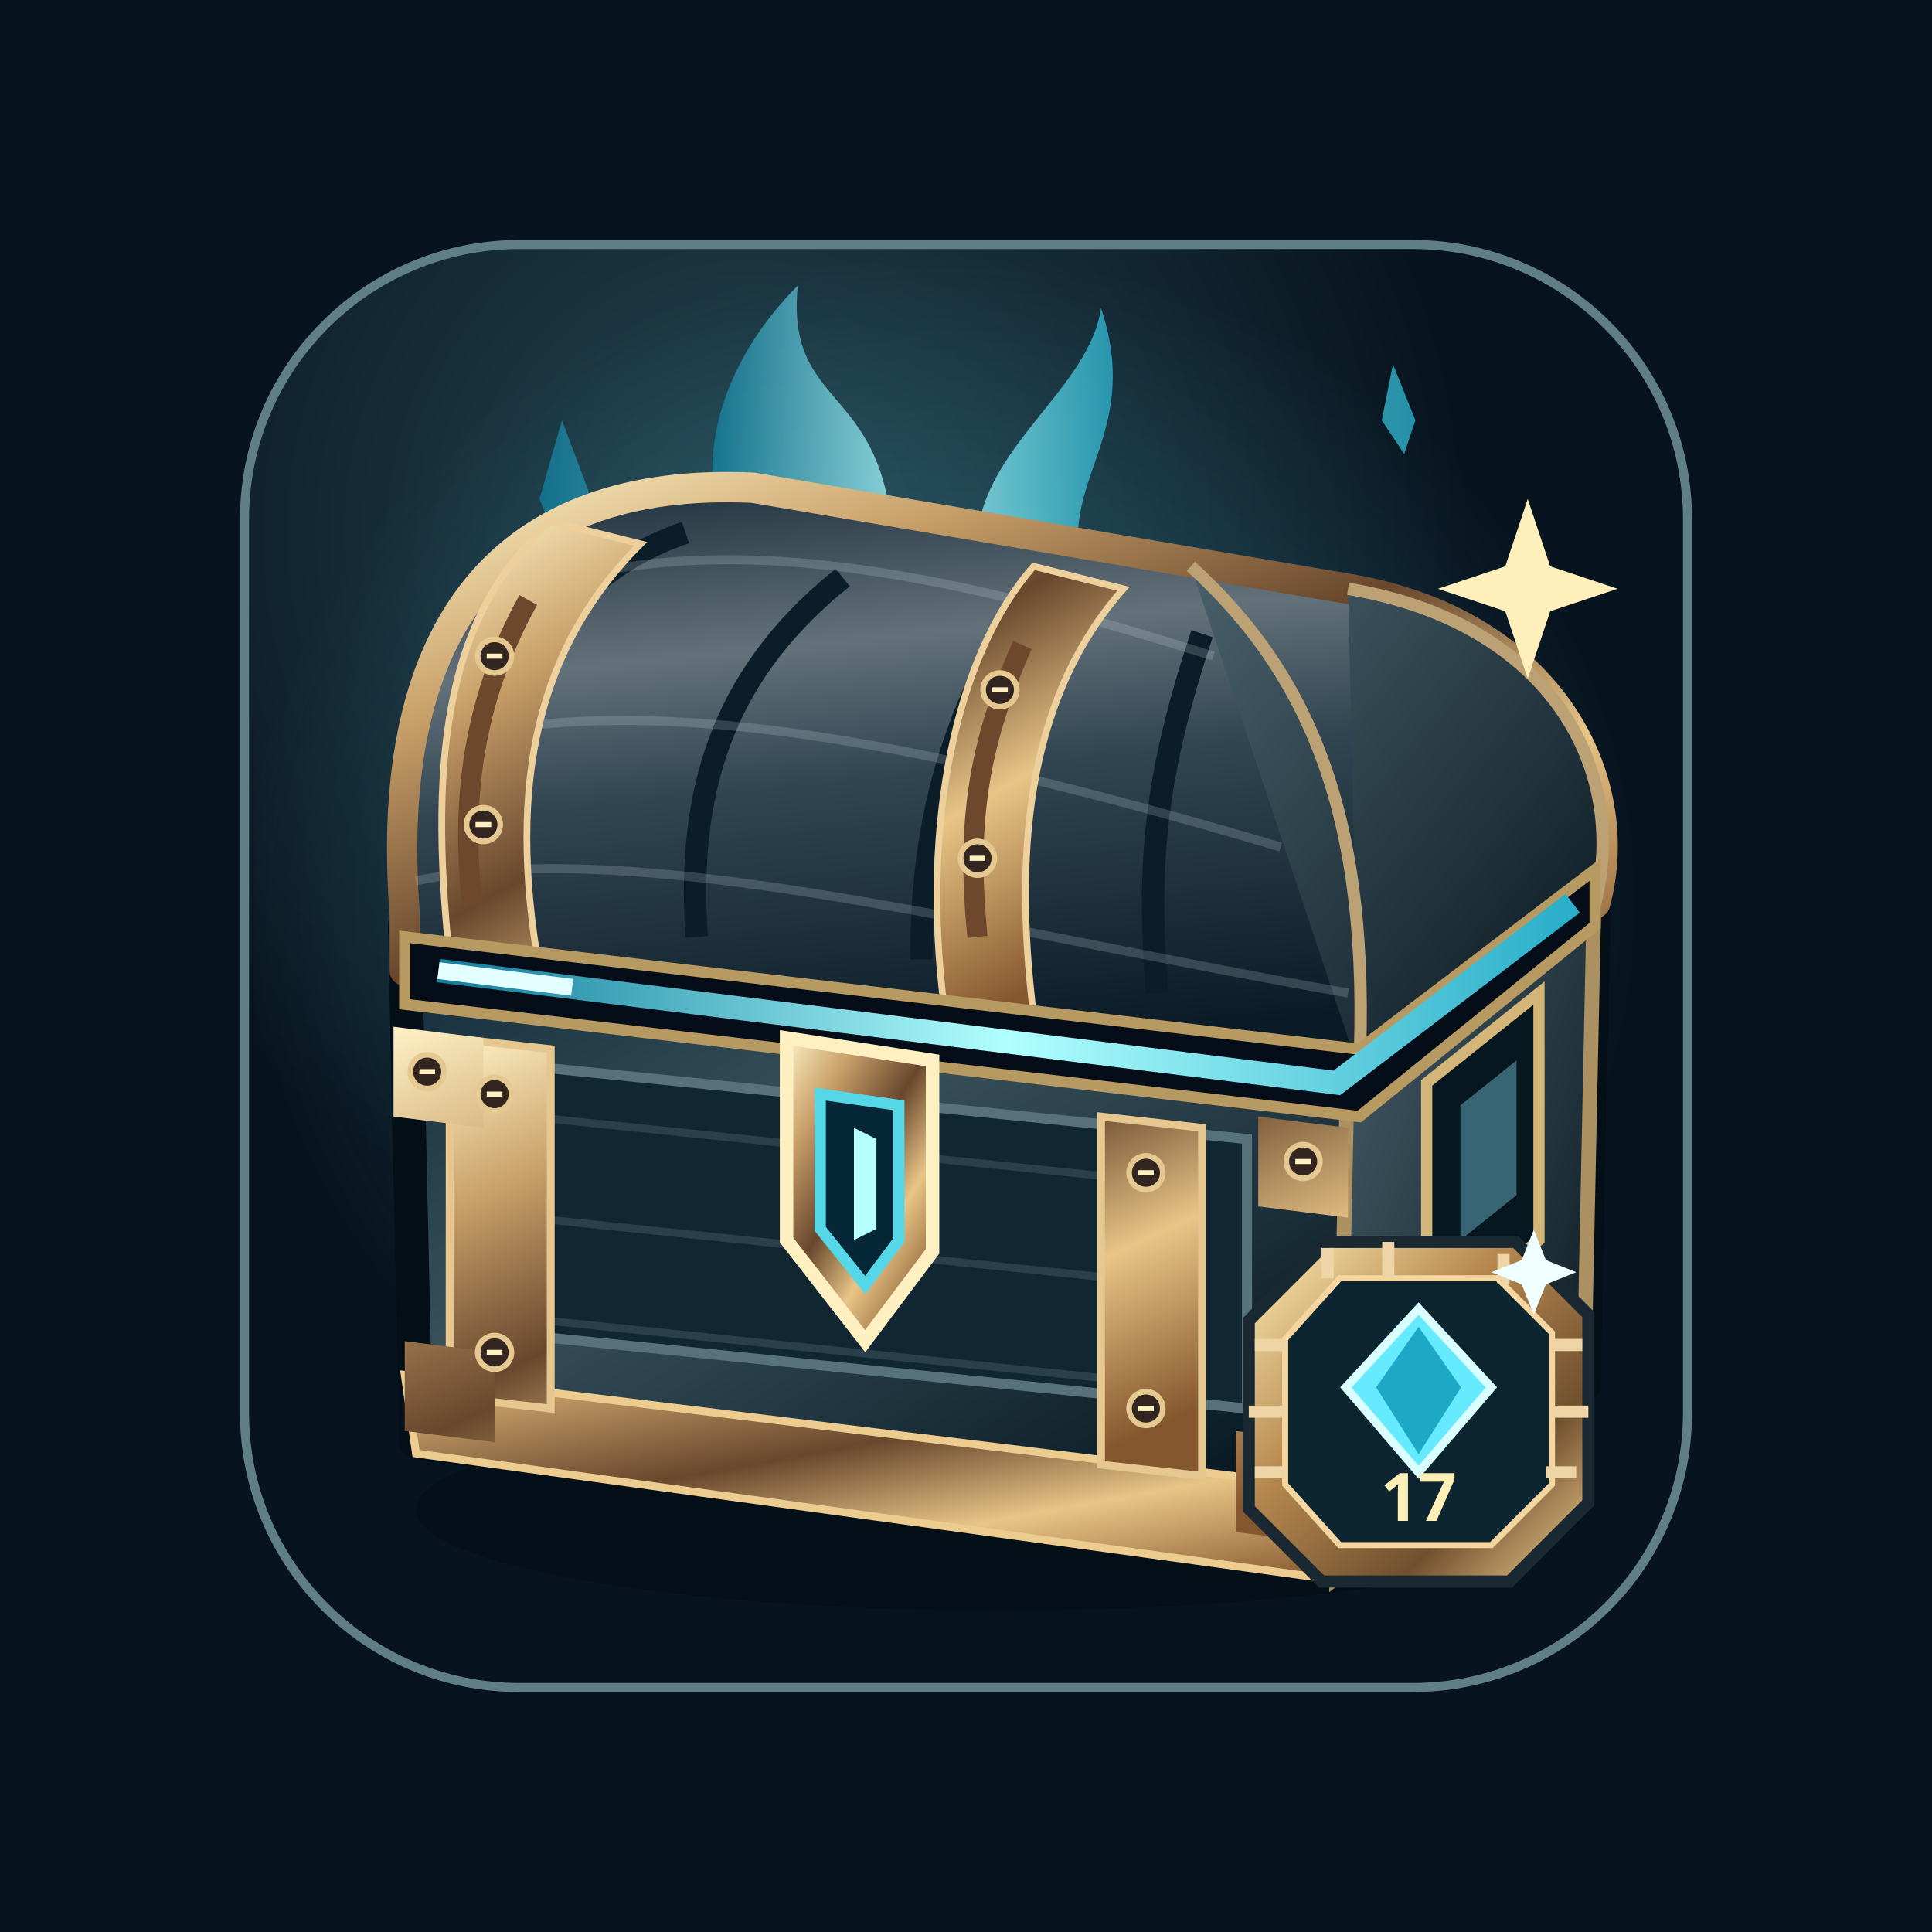
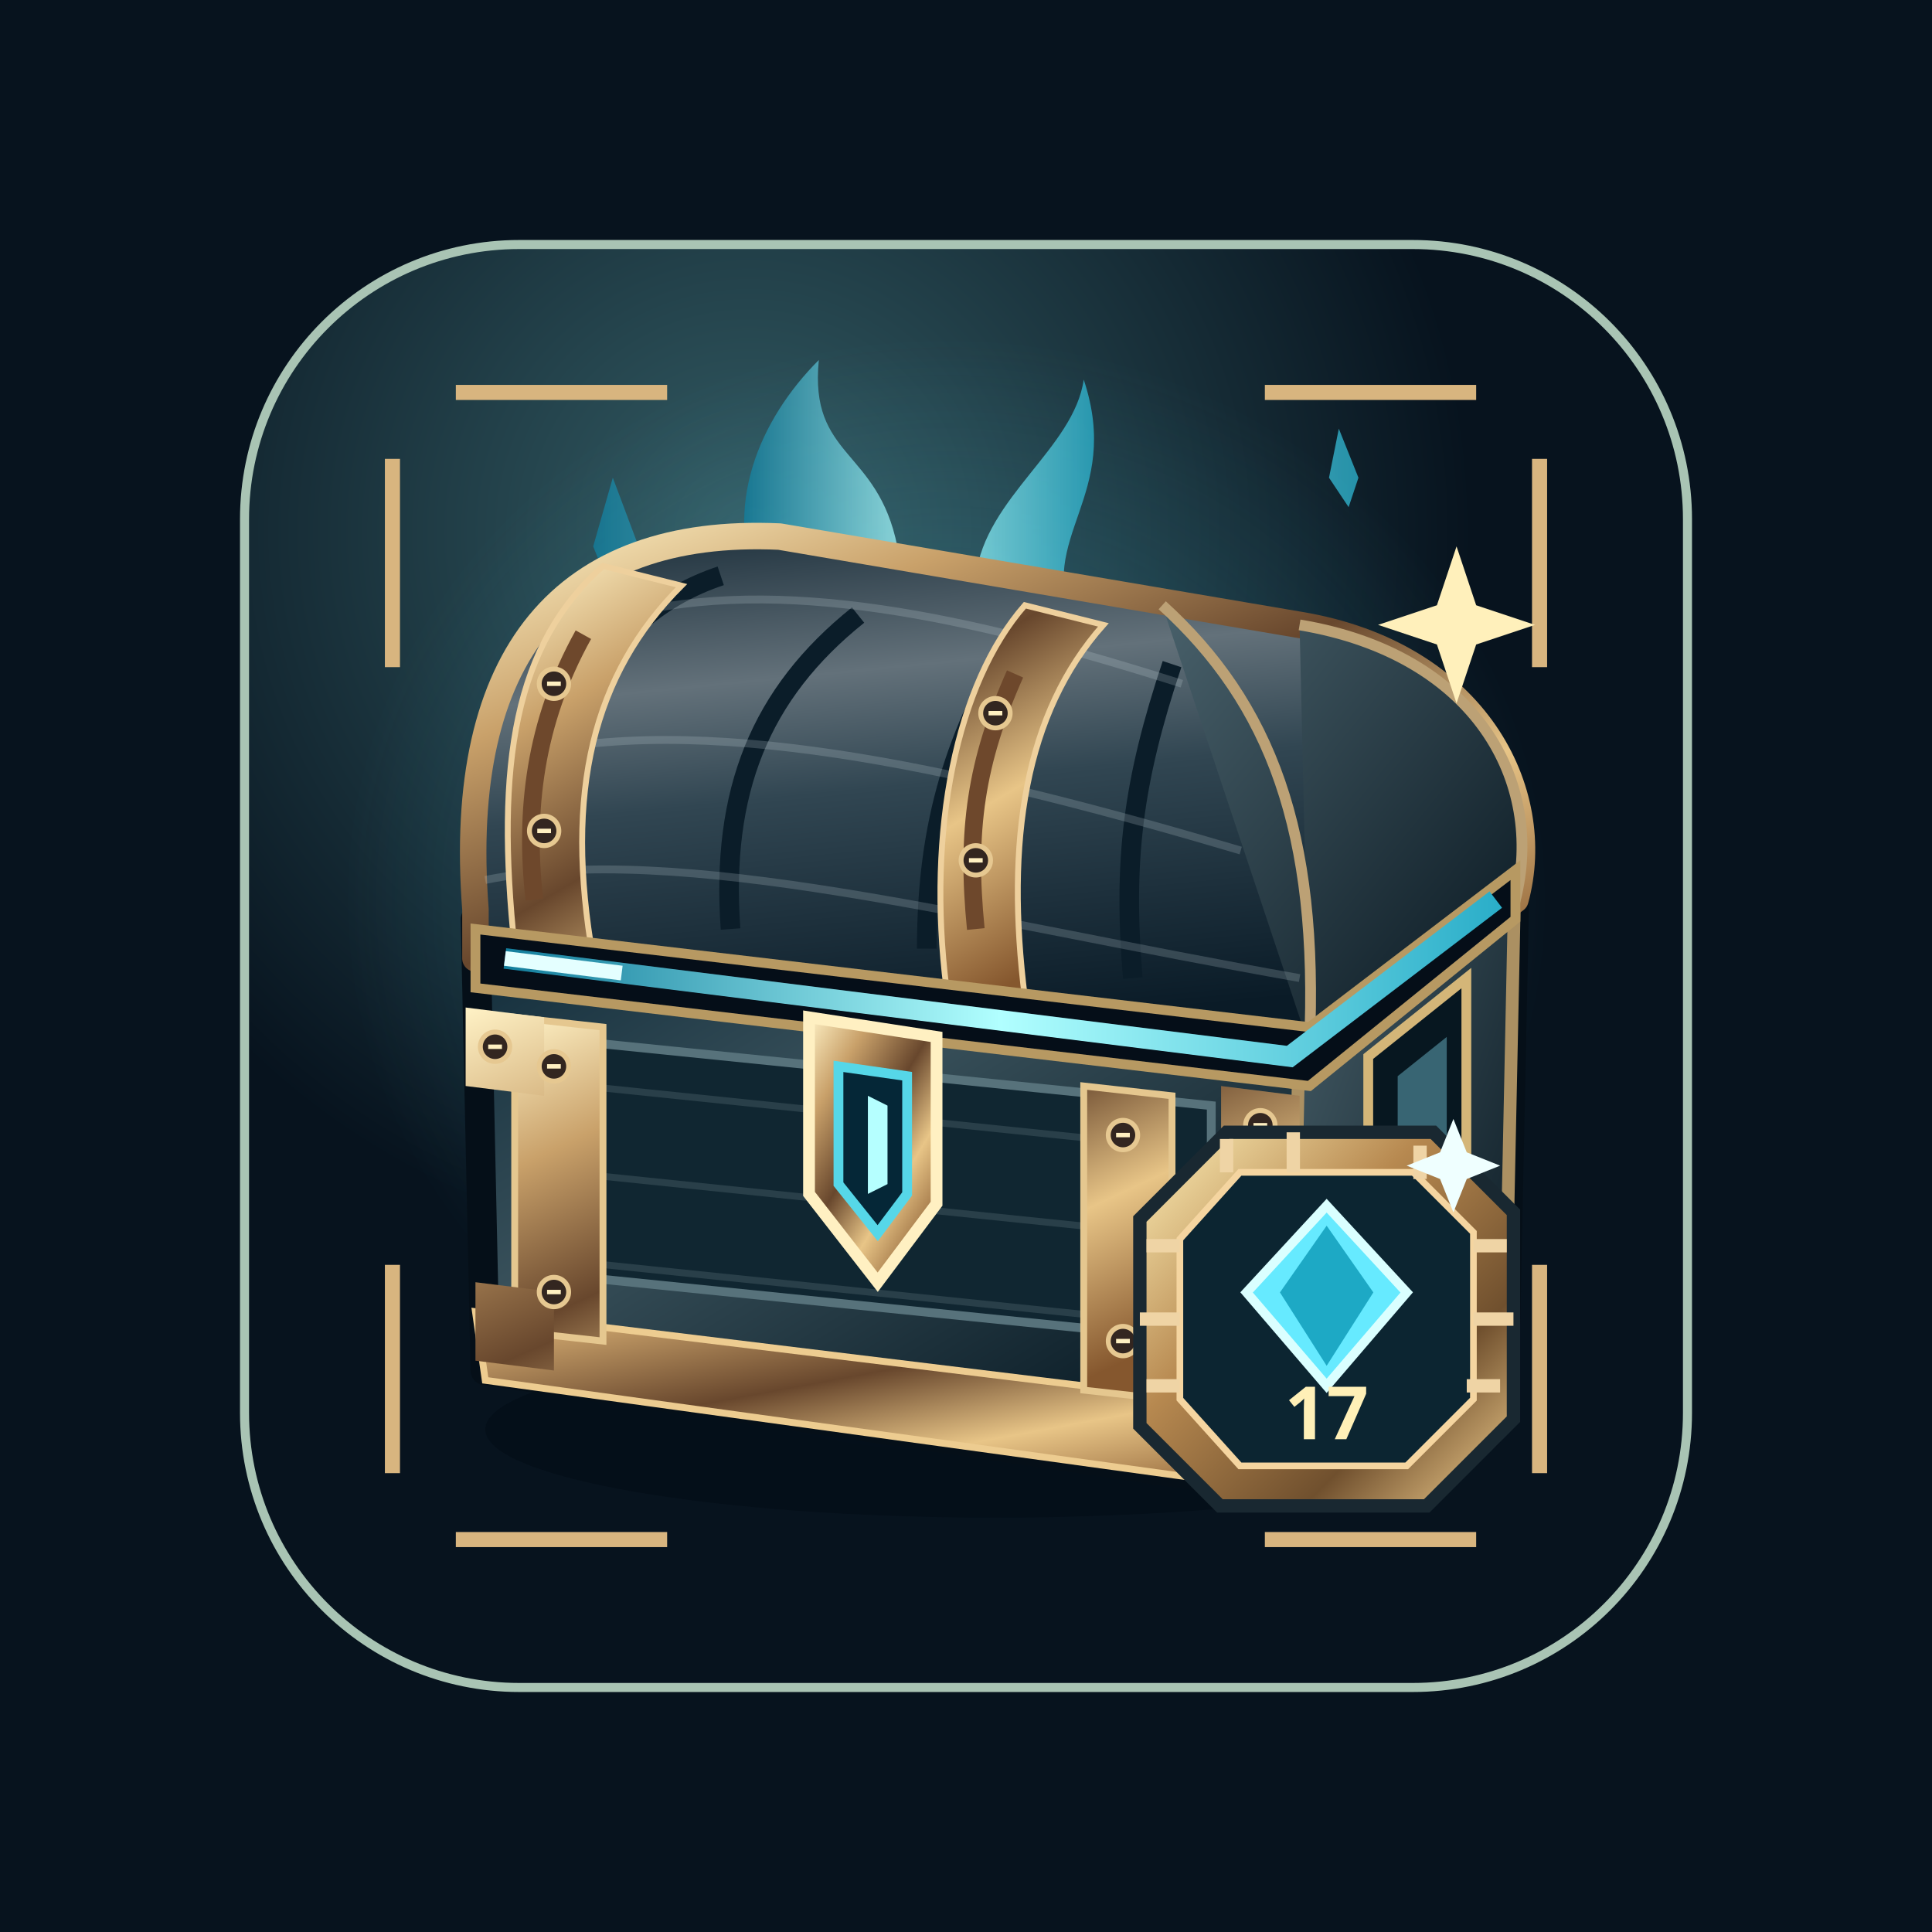
<svg xmlns="http://www.w3.org/2000/svg" viewBox="-64 -64 640 640">
  <rect x="-64" y="-64" width="640" height="640" fill="#07131e" />
  <defs>
    <radialGradient id="app-background" cx=".35" cy=".2">
-       <stop stop-color="#244652" />
+       <stop stop-color="#335c64" />
      <stop offset="1" stop-color="#07131e" />
    </radialGradient>
  </defs>
  <rect width="512" height="512" rx="106" fill="#07131e" />
-   <rect x="17" y="17" width="478" height="478" rx="91" fill="url(#app-background)" stroke="#607e86" stroke-width="3" />
-   <g transform="translate(18 12) scale(3.72)">
+   <rect x="17" y="17" width="478" height="478" rx="91" fill="url(#app-background)" stroke="#a9c4b4" stroke-width="3" />
+   <path d="M87 66h70M66 88v69m359-91h-70m91 22v69M87 446h70M66 424v-69m359 91h-70m91-22v-69" fill="none" stroke="#d8b57f" stroke-width="5" />
+   <g transform="translate(48 39) scale(3.25)">
    <defs>
      <linearGradient id="_R_0_-metal" x1="28" y1="22" x2="84" y2="115" gradientUnits="userSpaceOnUse">
        <stop stop-color="#506975" />
        <stop offset=".27" stop-color="#122d3b" />
        <stop offset=".56" stop-color="#38505a" />
        <stop offset="1" stop-color="#071822" />
      </linearGradient>
      <linearGradient id="_R_0_-gold" x1="0" y1="0" x2=".8" y2="1">
        <stop stop-color="#fff2c6" />
        <stop offset=".24" stop-color="#c9a16a" />
        <stop offset=".5" stop-color="#68472d" />
        <stop offset=".73" stop-color="#e8c587" />
        <stop offset="1" stop-color="#85572e" />
      </linearGradient>
      <linearGradient id="_R_0_-roof" x1="0" y1="0" x2=".2" y2="1">
        <stop stop-color="#182b37" />
        <stop offset=".32" stop-color="#63717a" />
        <stop offset=".54" stop-color="#314652" />
        <stop offset="1" stop-color="#0a1b27" />
      </linearGradient>
      <linearGradient id="_R_0_-side" x1="0" y1="0" x2="1" y2="1">
        <stop stop-color="#49616b" />
        <stop offset="1" stop-color="#07151e" />
      </linearGradient>
      <linearGradient id="_R_0_-energy">
        <stop stop-color="#127d9c" />
        <stop offset=".5" stop-color="#b1ffff" />
        <stop offset="1" stop-color="#2baec9" />
      </linearGradient>
      <radialGradient id="_R_0_-aura">
        <stop stop-color="#57c9de" stop-opacity=".32" />
        <stop offset="1" stop-color="#57c9de" stop-opacity="0" />
      </radialGradient>
    </defs>
    <ellipse cx="62" cy="60" rx="62" ry="58" fill="url(#_R_0_-aura)" />
    <ellipse cx="67" cy="114" rx="52" ry="9" fill="#030d17" opacity=".7" />
    <g class="emblem-spirit" fill="url(#_R_0_-energy)" opacity=".8">
      <path d="M43 29c-4-9 0-18 6-24-1 10 6 9 8 19l-6 12ZM65 27c1-8 10-13 11-20 4 12-5 16-1 25Z" />
      <path d="m26 24 2-7 3 8-3 4Zm75-7 1-5 2 5-1 3Z" />
    </g>
    <g class="emblem-chest">
      <path d="m14 62 85 8 21-15-1 48-23 17-81-12Z" fill="url(#_R_0_-metal)" stroke="#050f18" stroke-width="3" stroke-linejoin="round" />
      <path d="m98 72 22-17-1 48-22 17Z" fill="url(#_R_0_-side)" stroke="#ab9062" stroke-width="1.3" />
      <path d="m20 74 69 7v24l-69-7Z" fill="#102631" stroke="#57727b" stroke-width=".9" />
      <path d="m25 79 58 6m-58 3 58 6m-58 3 58 6" stroke="#d3e6e8" stroke-opacity=".13" stroke-width=".7" />
      <path d="m14 102 82 10 22-16v7l-23 17-80-11Z" fill="url(#_R_0_-gold)" stroke="#edcc90" stroke-width=".7" />
      <path d="M14 61C12 35 23 22 45 23l53 9c18 3 25 17 22 28l-21 16-85-10Z" fill="url(#_R_0_-roof)" stroke="url(#_R_0_-gold)" stroke-width="2.7" stroke-linejoin="round" />
      <path d="M99 75c1-22-4-35-15-45m15 45 21-15c3-12-4-25-22-28" fill="url(#_R_0_-side)" stroke="#bca175" stroke-width="1.1" />
      <path d="M22 60c-2-17 5-29 17-33m1 36c-1-14 3-24 13-32m7 34c0-13 3-22 9-32m12 35c-1-12 0-20 4-32" fill="none" stroke="#0b1d29" stroke-width="2" />
      <path d="M15 58c20-4 49 4 83 10m-78-23c19-4 45 2 72 10M29 31c16-4 35 0 57 7" fill="none" stroke="#cfdee4" stroke-opacity=".2" stroke-width=".8" />
      <path d="M27 26c-9 8-11 20-9 39l8 1c-3-17 0-29 9-38Zm43 4c-7 8-10 23-8 39l8 1c-2-16 0-29 8-38Z" fill="url(#_R_0_-gold)" stroke="#eed09d" stroke-width=".6" />
      <path d="M25 33c-5 9-6 18-5 27m49-23c-4 9-5 16-4 26" fill="none" stroke="#6e482c" stroke-width="1.8" />
      <path d="m14 63 85 10 21-16v5l-21 17-85-10Z" fill="#050e18" stroke="#b79962" stroke-width="1" />
      <path class="emblem-energy" d="m17 66 80 10 21-16" fill="none" stroke="url(#_R_0_-energy)" stroke-width="2.1" />
      <path d="m18 72 9 1v32l-9-1Zm58 7 9 1v31l-9-1Z" fill="url(#_R_0_-gold)" stroke="#e5c78f" stroke-width=".7" />
      <path d="m48 72 13 2v17l-6 8-7-9Z" fill="url(#_R_0_-gold)" stroke="#fff0c2" stroke-width="1.2" />
      <path d="m51 77 7 1v12l-3 4-4-5Z" fill="#052737" stroke="#56d7e8" stroke-width="1" />
      <path d="m54 80 2 1v8l-2 1Z" fill="#b5ffff" />
      <path d="m105 76 10-8v22l-10 8Z" fill="#071720" stroke="#d4b678" stroke-width="1" />
      <path d="m108 78 5-4v12l-5 4Z" fill="#386573" />
      <path d="m13 71 8 1v8l-8-1Zm77 8 8 1v8l-8-1ZM14 99l8 1v8l-8-1Zm74 8 8 1v9l-8-1Z" fill="url(#_R_0_-gold)" />
      <g>
        <circle cx="22" cy="38" r="1.5" fill="#332620" stroke="#e6c891" stroke-width=".5" />
        <path d="m21.3 38h1.4" stroke="#fff0c1" stroke-width=".45" />
      </g>
      <g>
        <circle cx="21" cy="53" r="1.5" fill="#332620" stroke="#e6c891" stroke-width=".5" />
        <path d="m20.3 53h1.4" stroke="#fff0c1" stroke-width=".45" />
      </g>
      <g>
        <circle cx="67" cy="41" r="1.5" fill="#332620" stroke="#e6c891" stroke-width=".5" />
        <path d="m66.3 41h1.4" stroke="#fff0c1" stroke-width=".45" />
      </g>
      <g>
        <circle cx="65" cy="56" r="1.5" fill="#332620" stroke="#e6c891" stroke-width=".5" />
        <path d="m64.3 56h1.4" stroke="#fff0c1" stroke-width=".45" />
      </g>
      <g>
        <circle cx="22" cy="77" r="1.5" fill="#332620" stroke="#e6c891" stroke-width=".5" />
        <path d="m21.3 77h1.4" stroke="#fff0c1" stroke-width=".45" />
      </g>
      <g>
        <circle cx="22" cy="100" r="1.5" fill="#332620" stroke="#e6c891" stroke-width=".5" />
        <path d="m21.3 100h1.4" stroke="#fff0c1" stroke-width=".45" />
      </g>
      <g>
        <circle cx="80" cy="84" r="1.5" fill="#332620" stroke="#e6c891" stroke-width=".5" />
        <path d="m79.3 84h1.4" stroke="#fff0c1" stroke-width=".45" />
      </g>
      <g>
        <circle cx="80" cy="105" r="1.5" fill="#332620" stroke="#e6c891" stroke-width=".5" />
        <path d="m79.3 105h1.4" stroke="#fff0c1" stroke-width=".45" />
      </g>
      <g>
        <circle cx="16" cy="75" r="1.5" fill="#332620" stroke="#e6c891" stroke-width=".5" />
        <path d="m15.3 75h1.4" stroke="#fff0c1" stroke-width=".45" />
      </g>
      <g>
        <circle cx="94" cy="83" r="1.5" fill="#332620" stroke="#e6c891" stroke-width=".5" />
        <path d="m93.3 83h1.4" stroke="#fff0c1" stroke-width=".45" />
      </g>
      <path class="emblem-trace" d="m17 66 80 10 21-16" fill="none" stroke="#e4ffff" stroke-width="1.5" stroke-dasharray="12 110" />
    </g>
-     <g class="emblem-module" transform="translate(87 88) scale(.54)">
+     <g class="emblem-module" transform="translate(79 81) scale(.68)">
      <g class="module-glyph">
        <defs>
          <linearGradient id="_R_0_-module-gold" x1="0" y1="0" x2="1" y2="1">
            <stop stop-color="#fff0b7" />
            <stop offset=".38" stop-color="#b78950" />
            <stop offset=".72" stop-color="#70502e" />
            <stop offset="1" stop-color="#f7d391" />
          </linearGradient>
        </defs>
        <path d="M17 4h31l12 12v31L47 60H16L4 48V17Z" fill="url(#_R_0_-module-gold)" stroke="#192831" stroke-width="2" />
        <path d="M19 10h26l9 9v25L44 54H19l-9-10V20Z" fill="#0c2531" stroke="#f5d5a0" stroke-width="1" />
        <path d="m32 15 12 13-12 14-12-14Z" fill="#66eaff" stroke="#daffff" stroke-width="1.4" />
        <path d="m32 18 7 10-7 11-7-11Z" fill="#1da9c5" />
        <path d="M17 5v5m10-6v6m19-4v5M5 21h5m-6 11h6m-5 10h5M54 21h5m-5 11h6m-7 10h5" stroke="#efd4a5" stroke-width="2" />
        <text x="32" y="50" text-anchor="middle" fill="#fff0b7" font-family="Segoe UI, sans-serif" font-weight="900" font-size="11">17</text>
        <path d="m51 2 2 5 5 2-5 2-2 5-2-5-5-2 5-2Z" fill="#efffff" />
      </g>
    </g>
    <path d="m114 24 2 6 6 2-6 2-2 6-2-6-6-2 6-2Z" fill="#fff0bb" />
  </g>
</svg>
